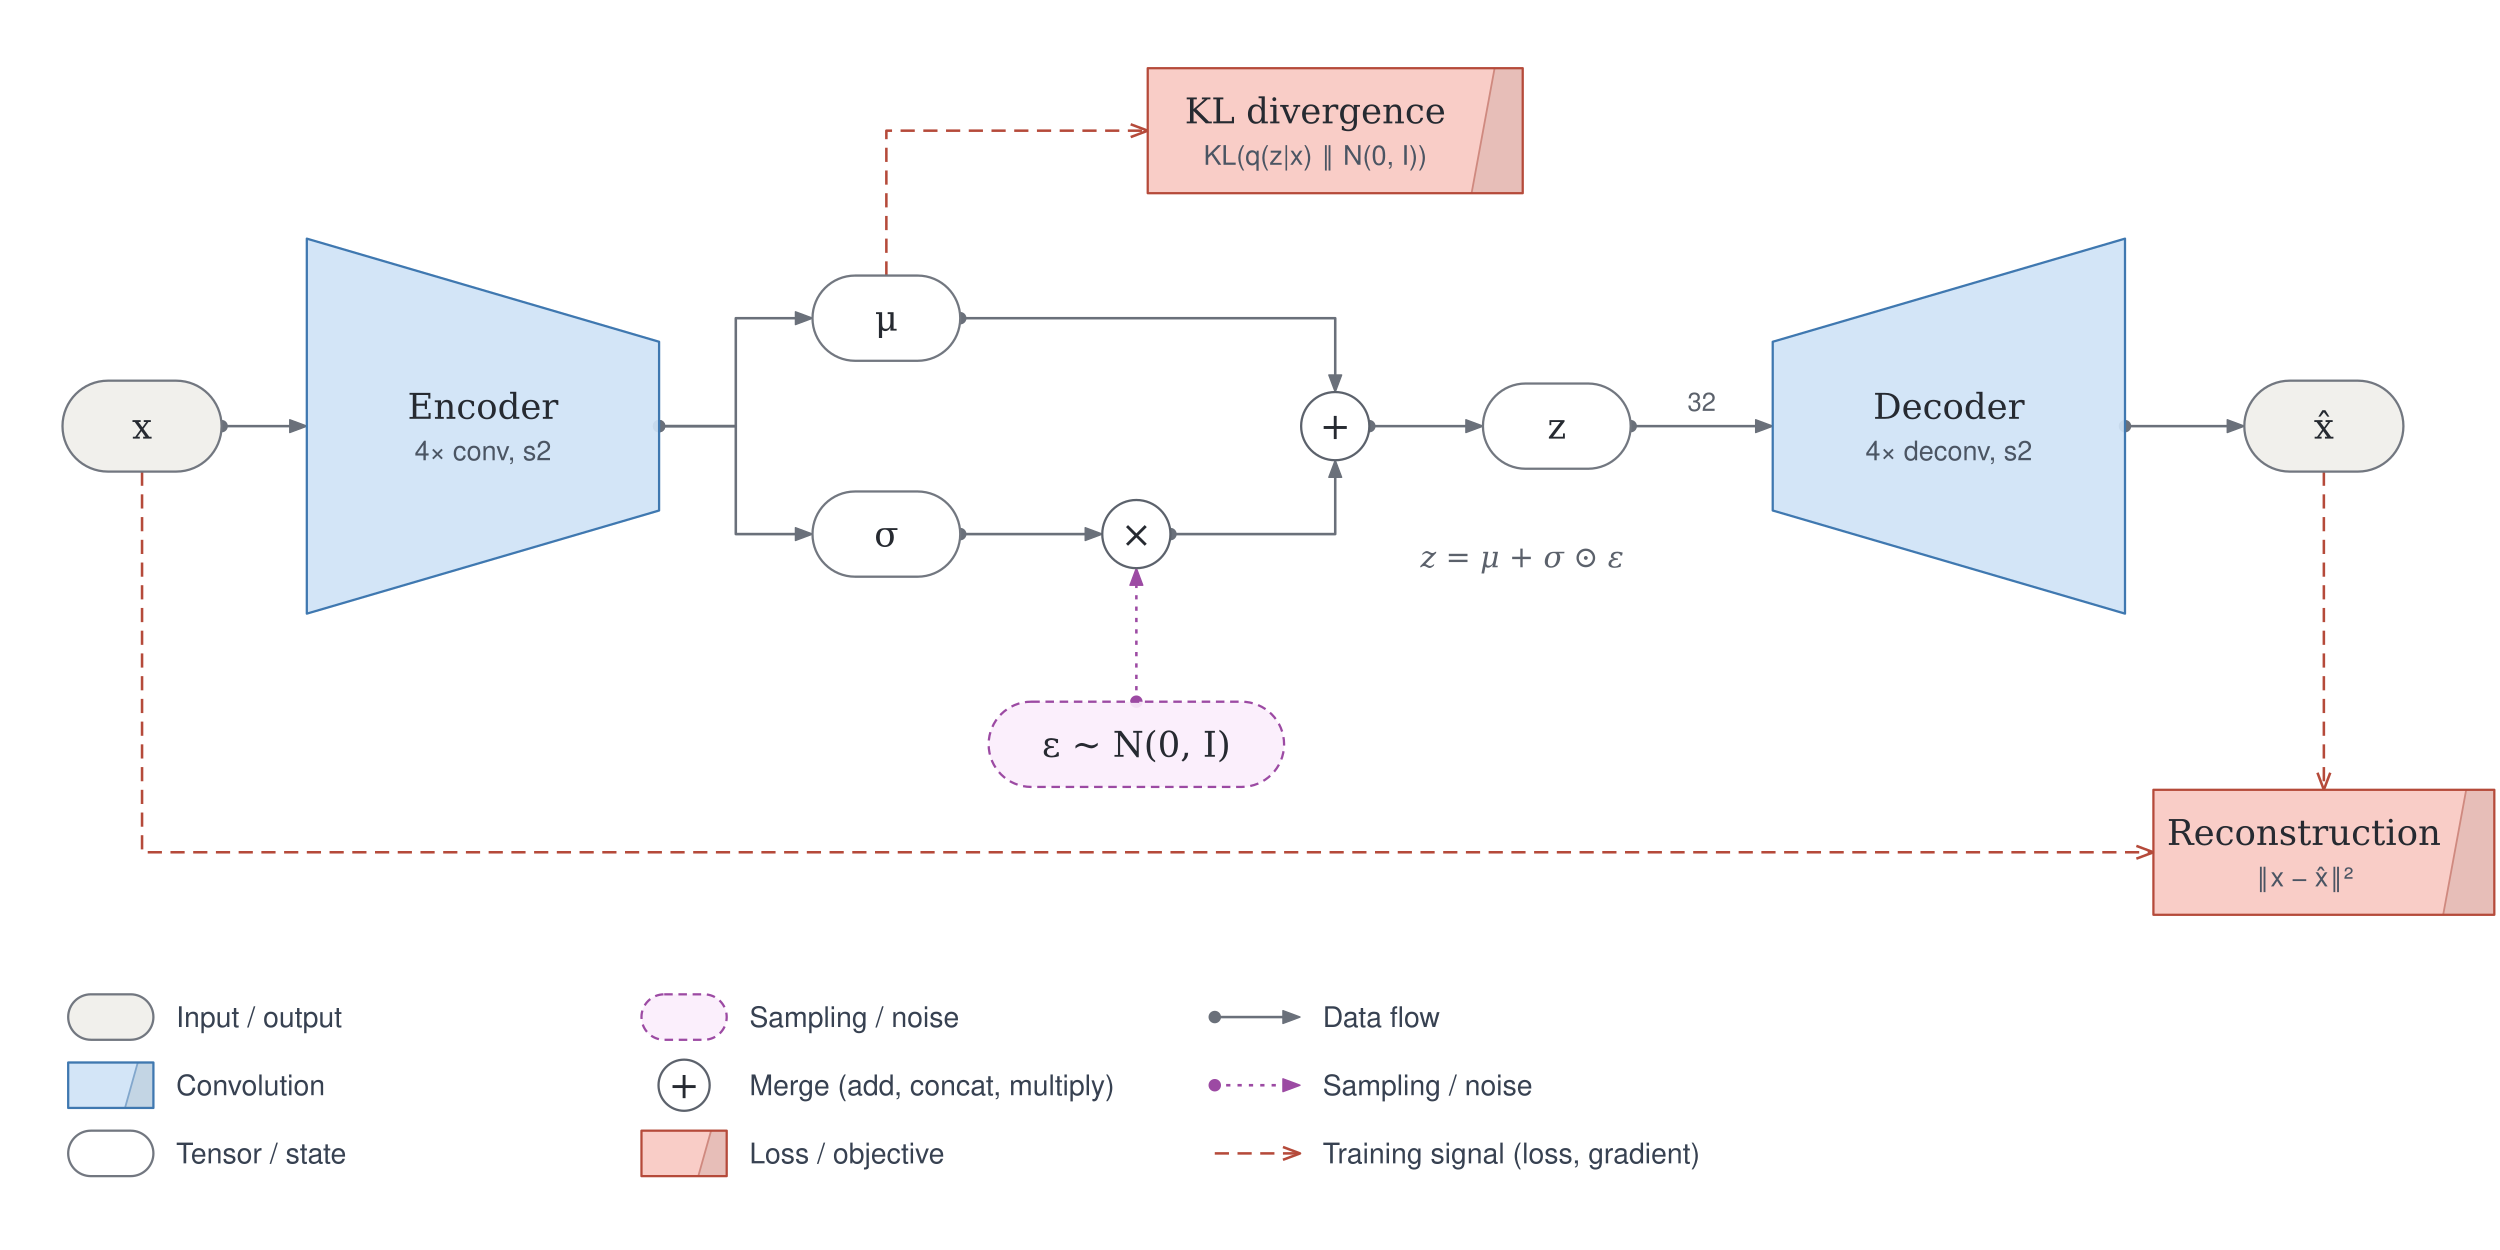
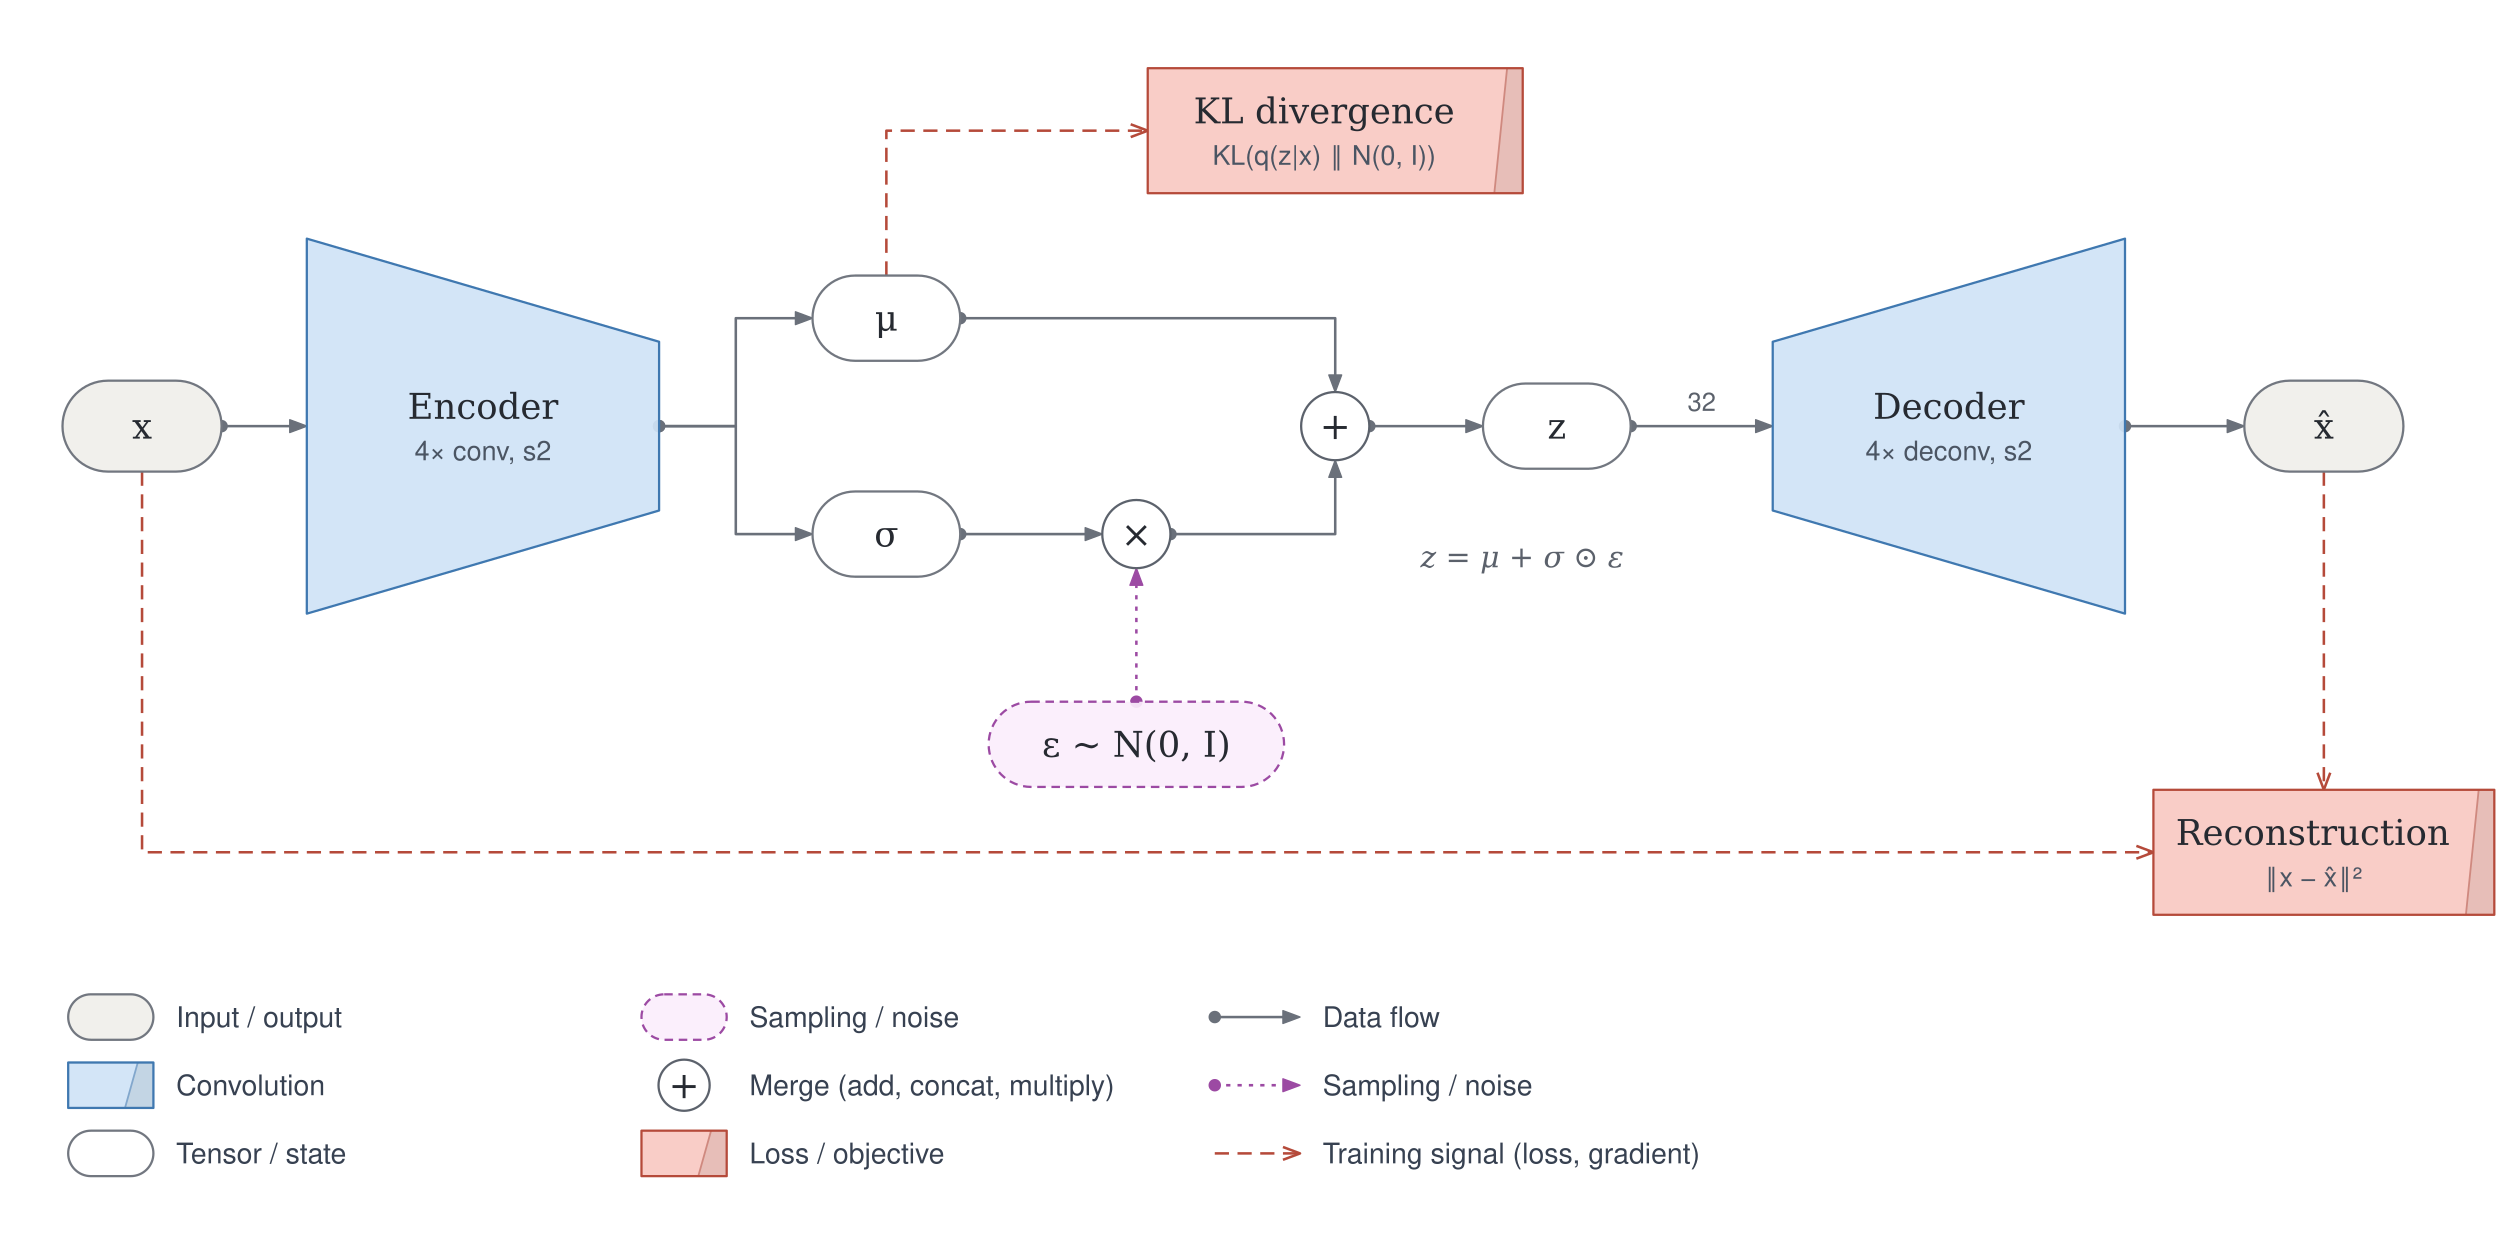
<svg xmlns="http://www.w3.org/2000/svg" width="880" height="440" viewBox="0 0 880 440" role="img">
  <rect x="0" y="0" width="880" height="440" fill="#ffffff" />
  <g class="tg-groups">
  </g>
  <g class="tg-edges">
    <g class="tg-edge tg-edge-data">
      <polyline points="78,150 102.6,150" fill="none" stroke="#6a707a" stroke-width="0.9" stroke-linejoin="round" />
      <polygon points="108,150 102,152.25 102,147.75" fill="#6a707a" stroke="#6a707a" stroke-width="0.5" stroke-linejoin="round" />
      <circle cx="78" cy="150" r="2.2" fill="#6a707a" />
    </g>
    <g class="tg-edge tg-edge-data">
      <polyline points="232,150 259,150 259,112 280.6,112" fill="none" stroke="#6a707a" stroke-width="0.9" stroke-linejoin="round" />
      <polygon points="286,112 280,114.25 280,109.75" fill="#6a707a" stroke="#6a707a" stroke-width="0.5" stroke-linejoin="round" />
      <circle cx="232" cy="150" r="2.2" fill="#6a707a" />
    </g>
    <g class="tg-edge tg-edge-data">
      <polyline points="232,150 259,150 259,188 280.6,188" fill="none" stroke="#6a707a" stroke-width="0.9" stroke-linejoin="round" />
      <polygon points="286,188 280,190.25 280,185.75" fill="#6a707a" stroke="#6a707a" stroke-width="0.5" stroke-linejoin="round" />
      <circle cx="232" cy="150" r="2.2" fill="#6a707a" />
    </g>
    <g class="tg-edge tg-edge-data">
      <polyline points="338,112 470,112 470,132.6" fill="none" stroke="#6a707a" stroke-width="0.9" stroke-linejoin="round" />
      <polygon points="470,138 467.75,132 472.25,132" fill="#6a707a" stroke="#6a707a" stroke-width="0.5" stroke-linejoin="round" />
      <circle cx="338" cy="112" r="2.2" fill="#6a707a" />
    </g>
    <g class="tg-edge tg-edge-data">
      <polyline points="338,188 382.6,188" fill="none" stroke="#6a707a" stroke-width="0.9" stroke-linejoin="round" />
      <polygon points="388,188 382,190.25 382,185.75" fill="#6a707a" stroke="#6a707a" stroke-width="0.5" stroke-linejoin="round" />
      <circle cx="338" cy="188" r="2.2" fill="#6a707a" />
    </g>
    <g class="tg-edge tg-edge-stochastic">
      <polyline points="400,247 400,205.4" fill="none" stroke="#9c4aa3" stroke-width="0.9" stroke-linejoin="round" stroke-dasharray="1.5 2.5" />
      <polygon points="400,200 402.25,206 397.75,206" fill="#9c4aa3" stroke="#9c4aa3" stroke-width="0.5" stroke-linejoin="round" />
      <circle cx="400" cy="247" r="2.2" fill="#9c4aa3" />
    </g>
    <g class="tg-edge tg-edge-data">
      <polyline points="412,188 470,188 470,167.4" fill="none" stroke="#6a707a" stroke-width="0.9" stroke-linejoin="round" />
      <polygon points="470,162 472.25,168 467.75,168" fill="#6a707a" stroke="#6a707a" stroke-width="0.5" stroke-linejoin="round" />
      <circle cx="412" cy="188" r="2.2" fill="#6a707a" />
    </g>
    <g class="tg-edge tg-edge-data">
      <polyline points="482,150 516.6,150" fill="none" stroke="#6a707a" stroke-width="0.9" stroke-linejoin="round" />
      <polygon points="522,150 516,152.25 516,147.75" fill="#6a707a" stroke="#6a707a" stroke-width="0.5" stroke-linejoin="round" />
      <circle cx="482" cy="150" r="2.2" fill="#6a707a" />
    </g>
    <g class="tg-edge tg-edge-data">
      <polyline points="574,150 618.6,150" fill="none" stroke="#6a707a" stroke-width="0.9" stroke-linejoin="round" />
      <polygon points="624,150 618,152.25 618,147.75" fill="#6a707a" stroke="#6a707a" stroke-width="0.5" stroke-linejoin="round" />
      <circle cx="574" cy="150" r="2.2" fill="#6a707a" />
    </g>
    <g class="tg-edge tg-edge-data">
      <polyline points="748,150 784.6,150" fill="none" stroke="#6a707a" stroke-width="0.9" stroke-linejoin="round" />
      <polygon points="790,150 784,152.25 784,147.75" fill="#6a707a" stroke="#6a707a" stroke-width="0.5" stroke-linejoin="round" />
      <circle cx="748" cy="150" r="2.2" fill="#6a707a" />
    </g>
    <g class="tg-edge tg-edge-training">
      <polyline points="312,97 312,46 404,46" fill="none" stroke="#b54a3a" stroke-width="0.9" stroke-linejoin="round" stroke-dasharray="5 3" />
      <polyline points="398,48.25 404,46 398,43.75" fill="none" stroke="#b54a3a" stroke-width="0.9" stroke-linejoin="round" />
    </g>
    <g class="tg-edge tg-edge-training">
      <polyline points="818,166 818,278" fill="none" stroke="#b54a3a" stroke-width="0.9" stroke-linejoin="round" stroke-dasharray="5 3" />
      <polyline points="815.75,272 818,278 820.25,272" fill="none" stroke="#b54a3a" stroke-width="0.9" stroke-linejoin="round" />
    </g>
    <g class="tg-edge tg-edge-training">
      <polyline points="50,166 50,300 758,300" fill="none" stroke="#b54a3a" stroke-width="0.9" stroke-linejoin="round" stroke-dasharray="5 3" />
      <polyline points="752,302.25 758,300 752,297.75" fill="none" stroke="#b54a3a" stroke-width="0.9" stroke-linejoin="round" />
    </g>
    <g class="tg-edge tg-edge-data">
      <polyline points="427.6,358 452.2,358" fill="none" stroke="#6a707a" stroke-width="0.9" stroke-linejoin="round" />
      <polygon points="457.6,358 451.6,360.25 451.6,355.75" fill="#6a707a" stroke="#6a707a" stroke-width="0.5" stroke-linejoin="round" />
      <circle cx="427.6" cy="358" r="2.2" fill="#6a707a" />
    </g>
    <g class="tg-edge tg-edge-stochastic">
      <polyline points="427.6,382 452.2,382" fill="none" stroke="#9c4aa3" stroke-width="0.9" stroke-linejoin="round" stroke-dasharray="1.5 2.5" />
      <polygon points="457.6,382 451.6,384.25 451.6,379.75" fill="#9c4aa3" stroke="#9c4aa3" stroke-width="0.5" stroke-linejoin="round" />
      <circle cx="427.6" cy="382" r="2.2" fill="#9c4aa3" />
    </g>
    <g class="tg-edge tg-edge-training">
      <polyline points="427.6,406 457.6,406" fill="none" stroke="#b54a3a" stroke-width="0.9" stroke-linejoin="round" stroke-dasharray="5 3" />
      <polyline points="451.6,408.25 457.6,406 451.6,403.75" fill="none" stroke="#b54a3a" stroke-width="0.9" stroke-linejoin="round" />
    </g>
  </g>
  <g class="tg-nodes">
    <g class="tg-node tg-io" data-id="x">
      <rect x="22" y="134" width="56" height="32" rx="16" fill="#f1f0ec" stroke="#727780" stroke-width="0.8" stroke-linejoin="round" />
      <text x="50" y="154.38" font-family="'Source Serif 4', 'Source Serif Pro', 'Georgia', 'Libertinus Serif', 'DejaVu Serif', serif" font-size="12.5" text-anchor="middle" fill="#262a31">x</text>
    </g>
    <g class="tg-node tg-conv" data-id="enc">
      <polygon points="108,84 232,120.3 232,179.7 108,216" fill="#cfe3f6" fill-opacity="0.92" stroke="#3f78b0" stroke-width="0.8" stroke-linejoin="round" />
      <text x="170" y="147.41" font-family="'Source Serif 4', 'Source Serif Pro', 'Georgia', 'Libertinus Serif', 'DejaVu Serif', serif" font-size="12.5" text-anchor="middle" fill="#262a31">Encoder</text>
      <text x="170" y="162.01" font-family="'Avenir Next', 'Helvetica Neue', 'Helvetica', 'Arial', 'DejaVu Sans', sans-serif" font-size="9.5" text-anchor="middle" fill="#4b5563">4× conv, s2</text>
    </g>
    <g class="tg-node tg-tensor" data-id="mu">
      <rect x="286" y="97" width="52" height="30" rx="15" fill="#ffffff" stroke="#727780" stroke-width="0.8" stroke-linejoin="round" />
      <text x="312" y="116.38" font-family="'Source Serif 4', 'Source Serif Pro', 'Georgia', 'Libertinus Serif', 'DejaVu Serif', serif" font-size="12.5" text-anchor="middle" fill="#262a31">μ</text>
    </g>
    <g class="tg-node tg-tensor" data-id="sigma">
      <rect x="286" y="173" width="52" height="30" rx="15" fill="#ffffff" stroke="#727780" stroke-width="0.8" stroke-linejoin="round" />
      <text x="312" y="192.38" font-family="'Source Serif 4', 'Source Serif Pro', 'Georgia', 'Libertinus Serif', 'DejaVu Serif', serif" font-size="12.5" text-anchor="middle" fill="#262a31">σ</text>
    </g>
    <g class="tg-node tg-stochastic" data-id="eps">
      <rect x="348" y="247" width="104" height="30" rx="15" fill="#fbeefc" fill-opacity="0.92" stroke="#9c4aa3" stroke-width="0.8" stroke-linejoin="round" stroke-dasharray="3 2" />
      <text x="400" y="266.38" font-family="'Source Serif 4', 'Source Serif Pro', 'Georgia', 'Libertinus Serif', 'DejaVu Serif', serif" font-size="12.5" text-anchor="middle" fill="#262a31">ε ~ N(0, I)</text>
    </g>
    <g class="tg-node tg-merge" data-id="mul">
      <circle cx="400" cy="188" r="12" fill="#ffffff" stroke="#5c626c" stroke-width="0.8" stroke-linejoin="round" />
      <text x="400" y="192.55" font-family="'Source Serif 4', 'Source Serif Pro', 'Georgia', 'Libertinus Serif', 'DejaVu Serif', serif" font-size="13" text-anchor="middle" fill="#262a31">×</text>
    </g>
    <g class="tg-node tg-merge" data-id="add">
      <circle cx="470" cy="150" r="12" fill="#ffffff" stroke="#5c626c" stroke-width="0.8" stroke-linejoin="round" />
      <text x="470" y="154.55" font-family="'Source Serif 4', 'Source Serif Pro', 'Georgia', 'Libertinus Serif', 'DejaVu Serif', serif" font-size="13" text-anchor="middle" fill="#262a31">+</text>
    </g>
    <g class="tg-node tg-tensor" data-id="z">
      <rect x="522" y="135" width="52" height="30" rx="15" fill="#ffffff" stroke="#727780" stroke-width="0.8" stroke-linejoin="round" />
      <text x="548" y="154.38" font-family="'Source Serif 4', 'Source Serif Pro', 'Georgia', 'Libertinus Serif', 'DejaVu Serif', serif" font-size="12.5" text-anchor="middle" fill="#262a31">z</text>
    </g>
    <g class="tg-node tg-conv" data-id="dec">
      <polygon points="624,120.3 748,84 748,216 624,179.7" fill="#cfe3f6" fill-opacity="0.92" stroke="#3f78b0" stroke-width="0.8" stroke-linejoin="round" />
      <text x="686" y="147.41" font-family="'Source Serif 4', 'Source Serif Pro', 'Georgia', 'Libertinus Serif', 'DejaVu Serif', serif" font-size="12.5" text-anchor="middle" fill="#262a31">Decoder</text>
      <text x="686" y="162.01" font-family="'Avenir Next', 'Helvetica Neue', 'Helvetica', 'Arial', 'DejaVu Sans', sans-serif" font-size="9.5" text-anchor="middle" fill="#4b5563">4× deconv, s2</text>
    </g>
    <g class="tg-node tg-io" data-id="xr">
      <rect x="790" y="134" width="56" height="32" rx="16" fill="#f1f0ec" stroke="#727780" stroke-width="0.8" stroke-linejoin="round" />
      <text x="818" y="154.38" font-family="'Source Serif 4', 'Source Serif Pro', 'Georgia', 'Libertinus Serif', 'DejaVu Serif', serif" font-size="12.5" text-anchor="middle" fill="#262a31">x̂</text>
    </g>
    <g class="tg-node tg-loss" data-id="kl">
-       <polygon points="404,24 526.1,24 518,68 404,68" fill="#f9c9c2" fill-opacity="0.92" />
-       <polygon points="526.1,24 536,24 536,68 518,68" fill="#e5b9b2" fill-opacity="0.92" />
-       <polyline points="526.1,24 518,68" fill="none" stroke="#cf897f" stroke-width="0.64" stroke-linejoin="round" />
+       <polygon points="404,24 530.5,24 526,68 404,68" fill="#f9c9c2" fill-opacity="0.92" />
+       <polygon points="530.5,24 536,24 536,68 526,68" fill="#e5b9b2" fill-opacity="0.92" />
+       <polyline points="530.5,24 526,68" fill="none" stroke="#cf897f" stroke-width="0.64" stroke-linejoin="round" />
      <rect x="404" y="24" width="132" height="44" fill="none" stroke="#b54a3a" stroke-width="0.8" stroke-linejoin="round" />
-       <text x="462.98" y="43.41" font-family="'Source Serif 4', 'Source Serif Pro', 'Georgia', 'Libertinus Serif', 'DejaVu Serif', serif" font-size="12.5" text-anchor="middle" fill="#262a31">KL divergence</text>
-       <text x="462.98" y="58.01" font-family="'Avenir Next', 'Helvetica Neue', 'Helvetica', 'Arial', 'DejaVu Sans', sans-serif" font-size="9.5" text-anchor="middle" fill="#4b5563">KL(q(z|x) ‖ N(0, I))</text>
+       <text x="466.1" y="43.41" font-family="'Source Serif 4', 'Source Serif Pro', 'Georgia', 'Libertinus Serif', 'DejaVu Serif', serif" font-size="12.5" text-anchor="middle" fill="#262a31">KL divergence</text>
+       <text x="466.1" y="58.01" font-family="'Avenir Next', 'Helvetica Neue', 'Helvetica', 'Arial', 'DejaVu Sans', sans-serif" font-size="9.5" text-anchor="middle" fill="#4b5563">KL(q(z|x) ‖ N(0, I))</text>
    </g>
    <g class="tg-node tg-loss" data-id="rec">
-       <polygon points="758,278 868.1,278 860,322 758,322" fill="#f9c9c2" fill-opacity="0.92" />
-       <polygon points="868.1,278 878,278 878,322 860,322" fill="#e5b9b2" fill-opacity="0.92" />
-       <polyline points="868.1,278 860,322" fill="none" stroke="#cf897f" stroke-width="0.64" stroke-linejoin="round" />
+       <polygon points="758,278 872.5,278 868,322 758,322" fill="#f9c9c2" fill-opacity="0.92" />
+       <polygon points="872.5,278 878,278 878,322 868,322" fill="#e5b9b2" fill-opacity="0.92" />
+       <polyline points="872.5,278 868,322" fill="none" stroke="#cf897f" stroke-width="0.64" stroke-linejoin="round" />
      <rect x="758" y="278" width="120" height="44" fill="none" stroke="#b54a3a" stroke-width="0.8" stroke-linejoin="round" />
-       <text x="810.98" y="297.41" font-family="'Source Serif 4', 'Source Serif Pro', 'Georgia', 'Libertinus Serif', 'DejaVu Serif', serif" font-size="12.5" text-anchor="middle" fill="#262a31">Reconstruction</text>
-       <text x="810.98" y="312.01" font-family="'Avenir Next', 'Helvetica Neue', 'Helvetica', 'Arial', 'DejaVu Sans', sans-serif" font-size="9.5" text-anchor="middle" fill="#4b5563">‖x − x̂‖²</text>
+       <text x="814.1" y="297.41" font-family="'Source Serif 4', 'Source Serif Pro', 'Georgia', 'Libertinus Serif', 'DejaVu Serif', serif" font-size="12.5" text-anchor="middle" fill="#262a31">Reconstruction</text>
+       <text x="814.1" y="312.01" font-family="'Avenir Next', 'Helvetica Neue', 'Helvetica', 'Arial', 'DejaVu Sans', sans-serif" font-size="9.5" text-anchor="middle" fill="#4b5563">‖x − x̂‖²</text>
    </g>
    <g class="tg-node tg-io" data-id="legend:0:io">
      <rect x="24" y="350" width="30" height="16" rx="8" fill="#f1f0ec" stroke="#727780" stroke-width="0.8" stroke-linejoin="round" />
    </g>
    <g class="tg-node tg-conv" data-id="legend:1:conv">
      <polygon points="24,374 48.5,374 44,390 24,390" fill="#cfe3f6" fill-opacity="0.92" />
      <polygon points="48.5,374 54,374 54,390 44,390" fill="#bed1e2" fill-opacity="0.92" />
      <polyline points="48.5,374 44,390" fill="none" stroke="#82a7cc" stroke-width="0.64" stroke-linejoin="round" />
      <rect x="24" y="374" width="30" height="16" fill="none" stroke="#3f78b0" stroke-width="0.8" stroke-linejoin="round" />
    </g>
    <g class="tg-node tg-tensor" data-id="legend:2:tensor">
      <rect x="24" y="398" width="30" height="16" rx="8" fill="#ffffff" stroke="#727780" stroke-width="0.8" stroke-linejoin="round" />
    </g>
    <g class="tg-node tg-stochastic" data-id="legend:3:stochastic">
      <rect x="225.8" y="350" width="30" height="16" rx="8" fill="#fbeefc" fill-opacity="0.92" stroke="#9c4aa3" stroke-width="0.8" stroke-linejoin="round" stroke-dasharray="3 2" />
    </g>
    <g class="tg-node tg-merge" data-id="legend:4:merge">
      <circle cx="240.8" cy="382" r="9" fill="#ffffff" stroke="#5c626c" stroke-width="0.8" stroke-linejoin="round" />
      <text x="240.8" y="386.55" font-family="'Source Serif 4', 'Source Serif Pro', 'Georgia', 'Libertinus Serif', 'DejaVu Serif', serif" font-size="13" text-anchor="middle" fill="#262a31">+</text>
    </g>
    <g class="tg-node tg-loss" data-id="legend:5:loss">
      <polygon points="225.8,398 250.3,398 245.8,414 225.8,414" fill="#f9c9c2" fill-opacity="0.92" />
      <polygon points="250.3,398 255.8,398 255.8,414 245.8,414" fill="#e5b9b2" fill-opacity="0.92" />
      <polyline points="250.3,398 245.8,414" fill="none" stroke="#cf897f" stroke-width="0.64" stroke-linejoin="round" />
      <rect x="225.8" y="398" width="30" height="16" fill="none" stroke="#b54a3a" stroke-width="0.8" stroke-linejoin="round" />
    </g>
  </g>
  <g class="tg-labels">
    <rect x="591.96" y="134.1" width="14.08" height="14.8" rx="2" fill="#ffffff" />
    <text x="599" y="144.65" font-family="'Avenir Next', 'Helvetica Neue', 'Helvetica', 'Arial', 'DejaVu Sans', sans-serif" font-size="9" text-anchor="middle" fill="#5b616b">32</text>
    <text x="500" y="199.68" font-family="'Source Serif 4', 'Source Serif Pro', 'Georgia', 'Libertinus Serif', 'DejaVu Serif', serif" font-size="10.5" font-style="italic" fill="#5b616b">z = μ + σ ⊙ ε</text>
    <text x="62" y="361.5" font-family="'Avenir Next', 'Helvetica Neue', 'Helvetica', 'Arial', 'DejaVu Sans', sans-serif" font-size="10" fill="#374151">Input / output</text>
    <text x="62" y="385.5" font-family="'Avenir Next', 'Helvetica Neue', 'Helvetica', 'Arial', 'DejaVu Sans', sans-serif" font-size="10" fill="#374151">Convolution</text>
    <text x="62" y="409.5" font-family="'Avenir Next', 'Helvetica Neue', 'Helvetica', 'Arial', 'DejaVu Sans', sans-serif" font-size="10" fill="#374151">Tensor / state</text>
    <text x="263.8" y="361.5" font-family="'Avenir Next', 'Helvetica Neue', 'Helvetica', 'Arial', 'DejaVu Sans', sans-serif" font-size="10" fill="#374151">Sampling / noise</text>
    <text x="263.8" y="385.5" font-family="'Avenir Next', 'Helvetica Neue', 'Helvetica', 'Arial', 'DejaVu Sans', sans-serif" font-size="10" fill="#374151">Merge (add, concat, multiply)</text>
    <text x="263.8" y="409.5" font-family="'Avenir Next', 'Helvetica Neue', 'Helvetica', 'Arial', 'DejaVu Sans', sans-serif" font-size="10" fill="#374151">Loss / objective</text>
    <text x="465.6" y="361.5" font-family="'Avenir Next', 'Helvetica Neue', 'Helvetica', 'Arial', 'DejaVu Sans', sans-serif" font-size="10" fill="#374151">Data flow</text>
    <text x="465.6" y="385.5" font-family="'Avenir Next', 'Helvetica Neue', 'Helvetica', 'Arial', 'DejaVu Sans', sans-serif" font-size="10" fill="#374151">Sampling / noise</text>
    <text x="465.6" y="409.5" font-family="'Avenir Next', 'Helvetica Neue', 'Helvetica', 'Arial', 'DejaVu Sans', sans-serif" font-size="10" fill="#374151">Training signal (loss, gradient)</text>
  </g>
</svg>
